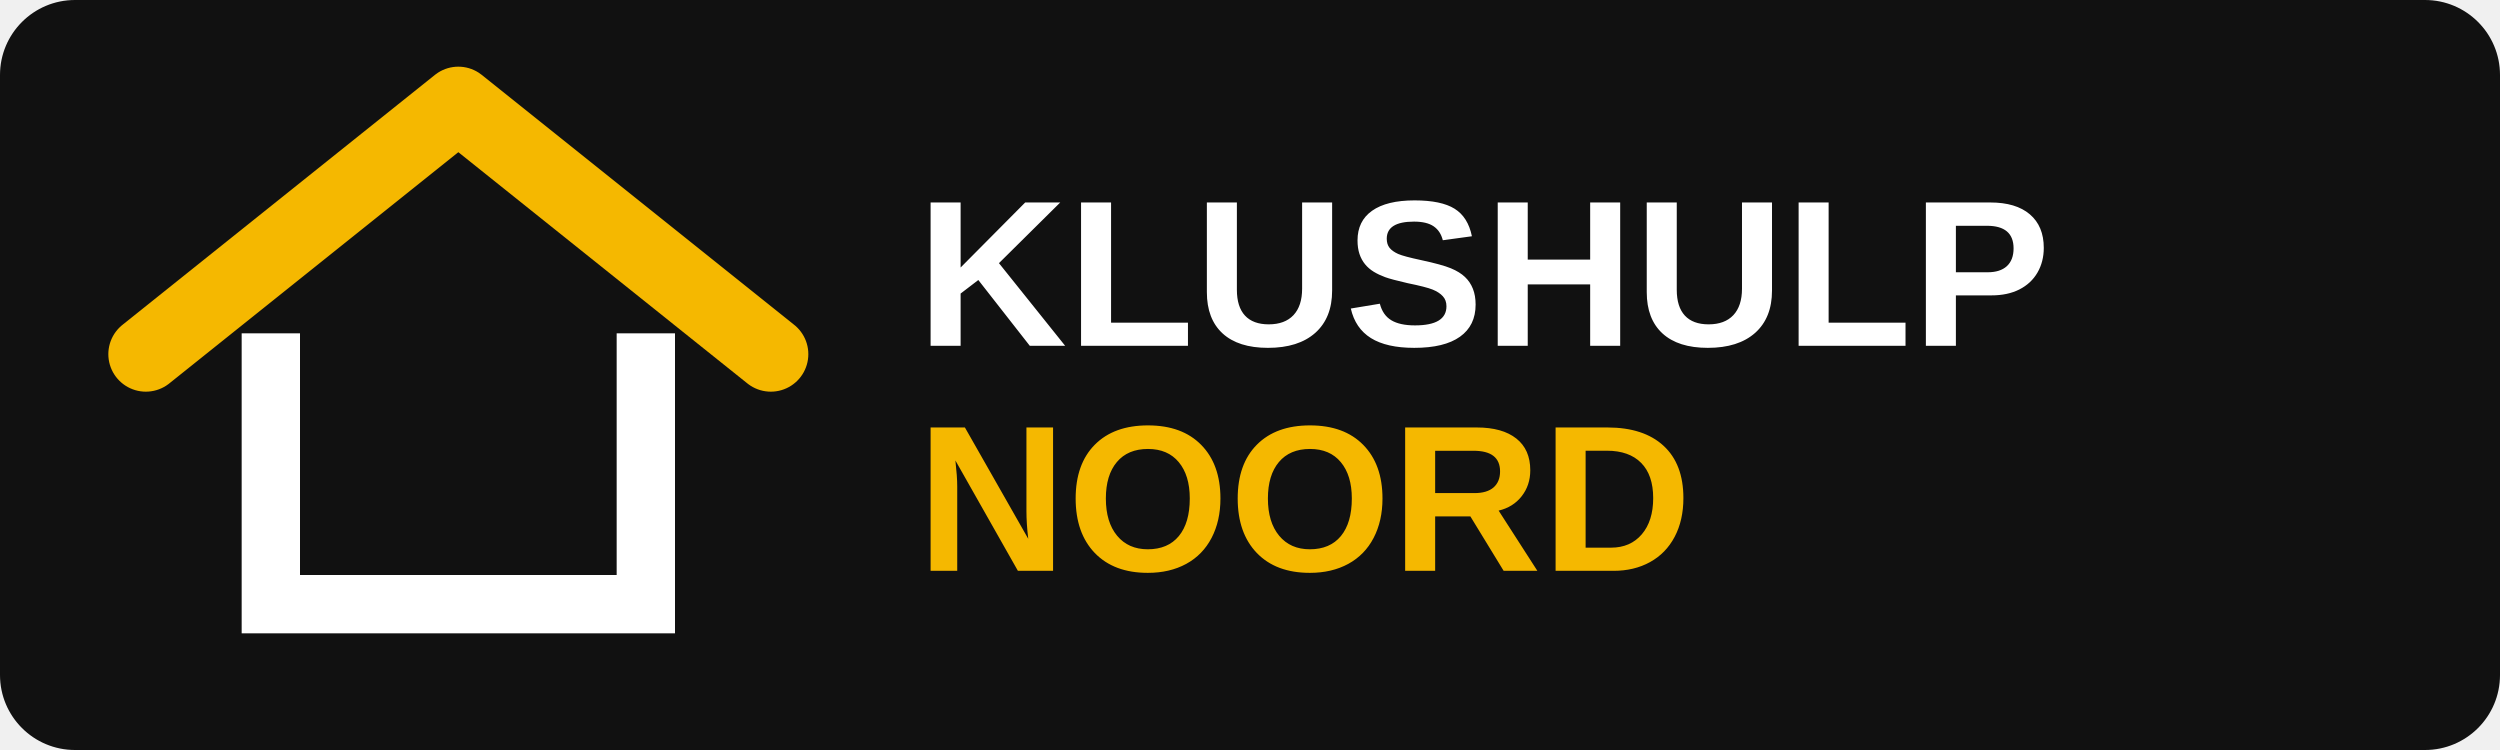
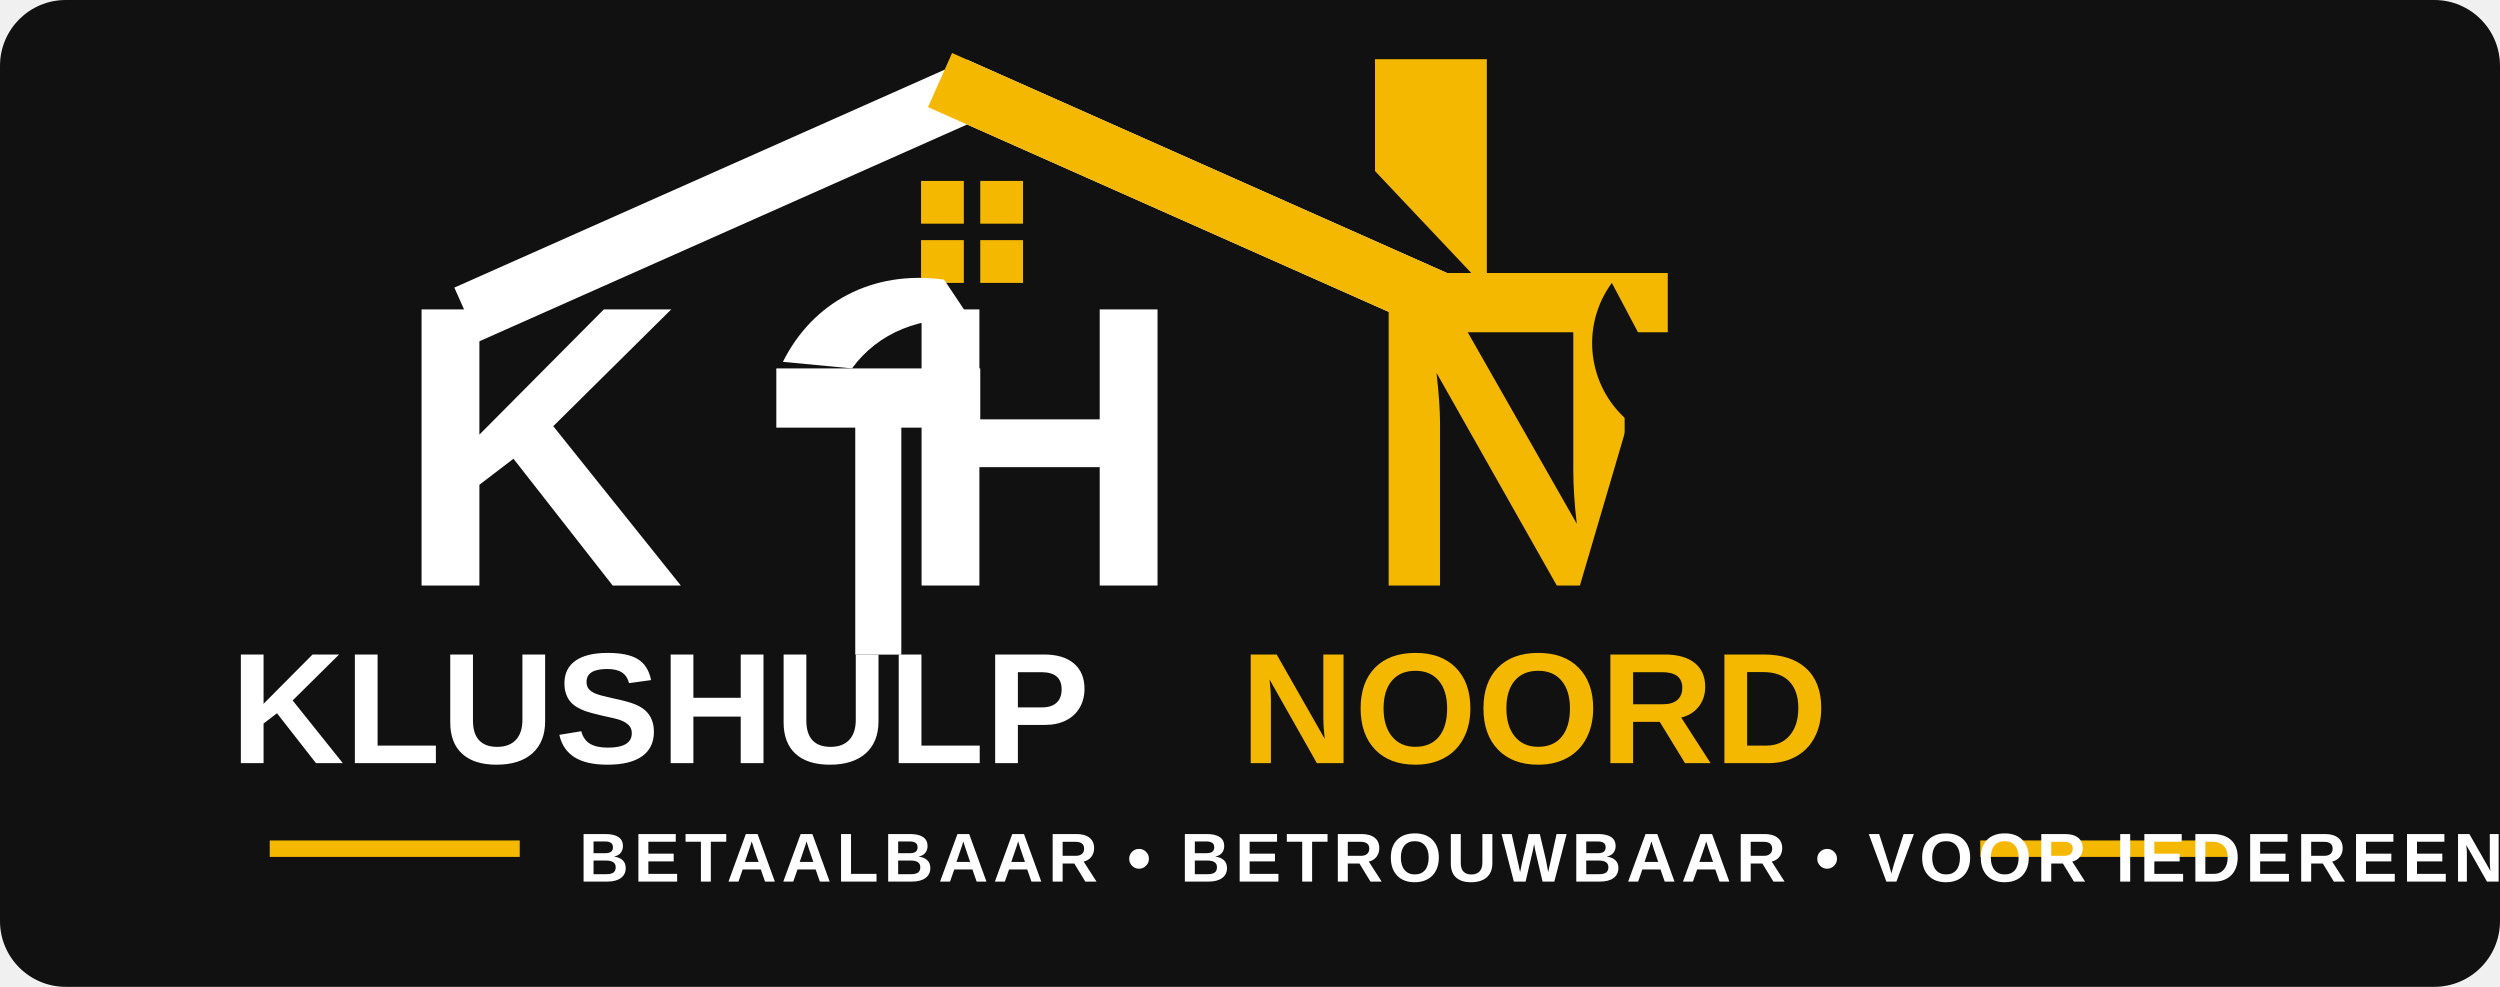
- <svg xmlns="http://www.w3.org/2000/svg" viewBox="0 0 600 180">
-   <rect width="600" height="180" rx="18" fill="#111" />
-   <path d="M35 85 110 25l75 60" fill="none" stroke="#f5b800" stroke-width="18" stroke-linecap="round" stroke-linejoin="round" />
-   <path d="M65 80v65h90V80" fill="none" stroke="#fff" stroke-width="14" />
-   <text x="220" y="83" font-family="Arial,sans-serif" font-size="50" font-weight="800" fill="#fff">KLUSHULP</text>
-   <text x="220" y="137" font-family="Arial,sans-serif" font-size="50" font-weight="800" fill="#f5b800">NOORD</text>
+ <svg xmlns="http://www.w3.org/2000/svg" viewBox="0 0 760 300" role="img" aria-labelledby="title desc">
+   <rect width="760" height="300" rx="20" fill="#111111" />
+   <path d="M150 92 294 28 438 92" fill="none" stroke="#ffffff" stroke-width="18" stroke-linecap="square" stroke-linejoin="miter" />
+   <path d="M294 28 438 92 498 92" fill="none" stroke="#f5b800" stroke-width="18" stroke-linecap="square" stroke-linejoin="miter" />
+   <path d="M418 52v-34h34v70" fill="#f5b800" />
+   <g fill="#f5b800">
+     <rect x="280" y="55" width="13" height="13" />
+     <rect x="298" y="55" width="13" height="13" />
+     <rect x="280" y="73" width="13" height="13" />
+     <rect x="298" y="73" width="13" height="13" />
+   </g>
+   <g font-family="Arial Black, Arial, sans-serif" font-weight="900">
+     <text x="120" y="178" font-size="122" fill="#ffffff">K</text>
+     <text x="272" y="178" font-size="122" fill="#ffffff">H</text>
+     <text x="414" y="178" font-size="122" fill="#f5b800">N</text>
+   </g>
+   <g transform="translate(236 82)" fill="#ffffff">
+     <path d="M0 30h62v18H38v69H24V48H0z" />
+     <path d="M2 28c9-18 27-28 49-25l8 12c-15-1-28 4-36 15z" />
+   </g>
+   <g transform="translate(468 86)" fill="#111111">
+     <path d="M22 0a31 31 0 0 0 5 42L7 110l18 7 20-67A31 31 0 0 0 60 7L45 22 31 17z" />
+   </g>
+   <text x="70" y="232" font-family="Arial Black, Arial, sans-serif" font-size="48" font-weight="900" fill="#ffffff">KLUSHULP</text>
+   <text x="377" y="232" font-family="Arial Black, Arial, sans-serif" font-size="48" font-weight="900" fill="#f5b800">NOORD</text>
+   <path d="M82 258h76M602 258h76" stroke="#f5b800" stroke-width="5" />
+   <text x="176" y="268" font-family="Arial, sans-serif" font-size="21" font-weight="700" letter-spacing="1.5" fill="#ffffff">BETAALBAAR • BETROUWBAAR • VOOR IEDEREEN</text>
</svg>
